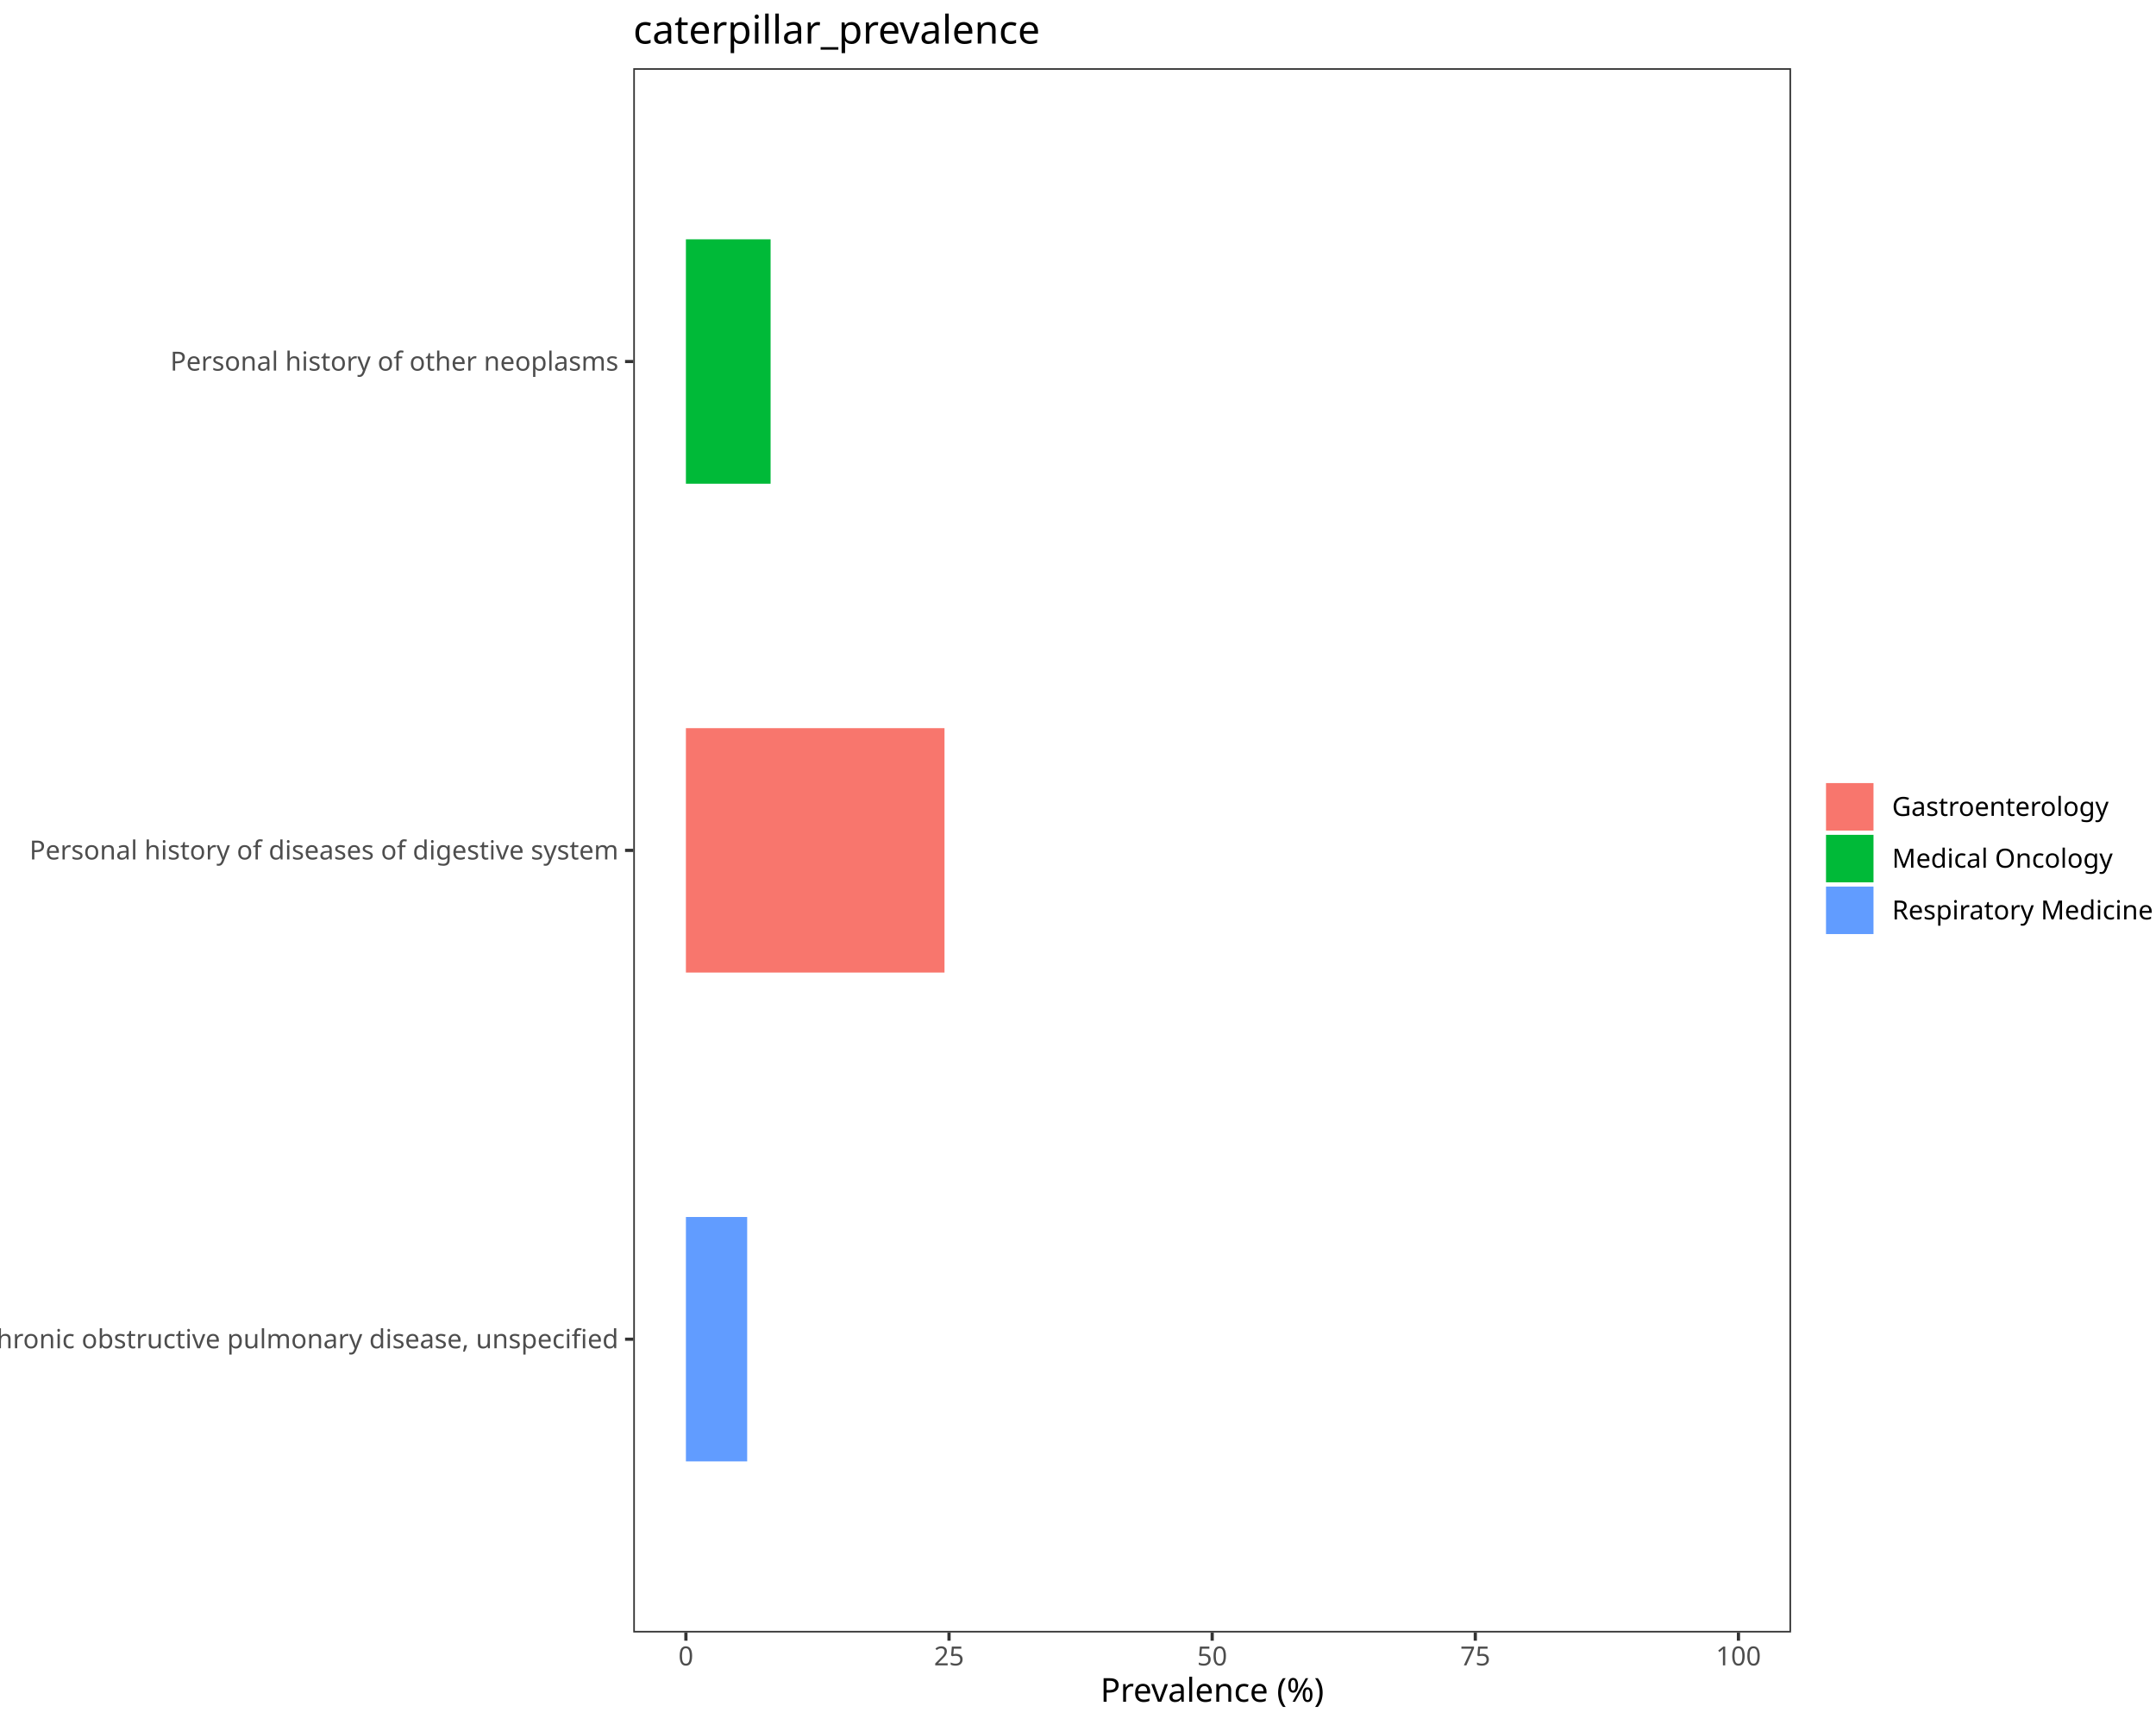
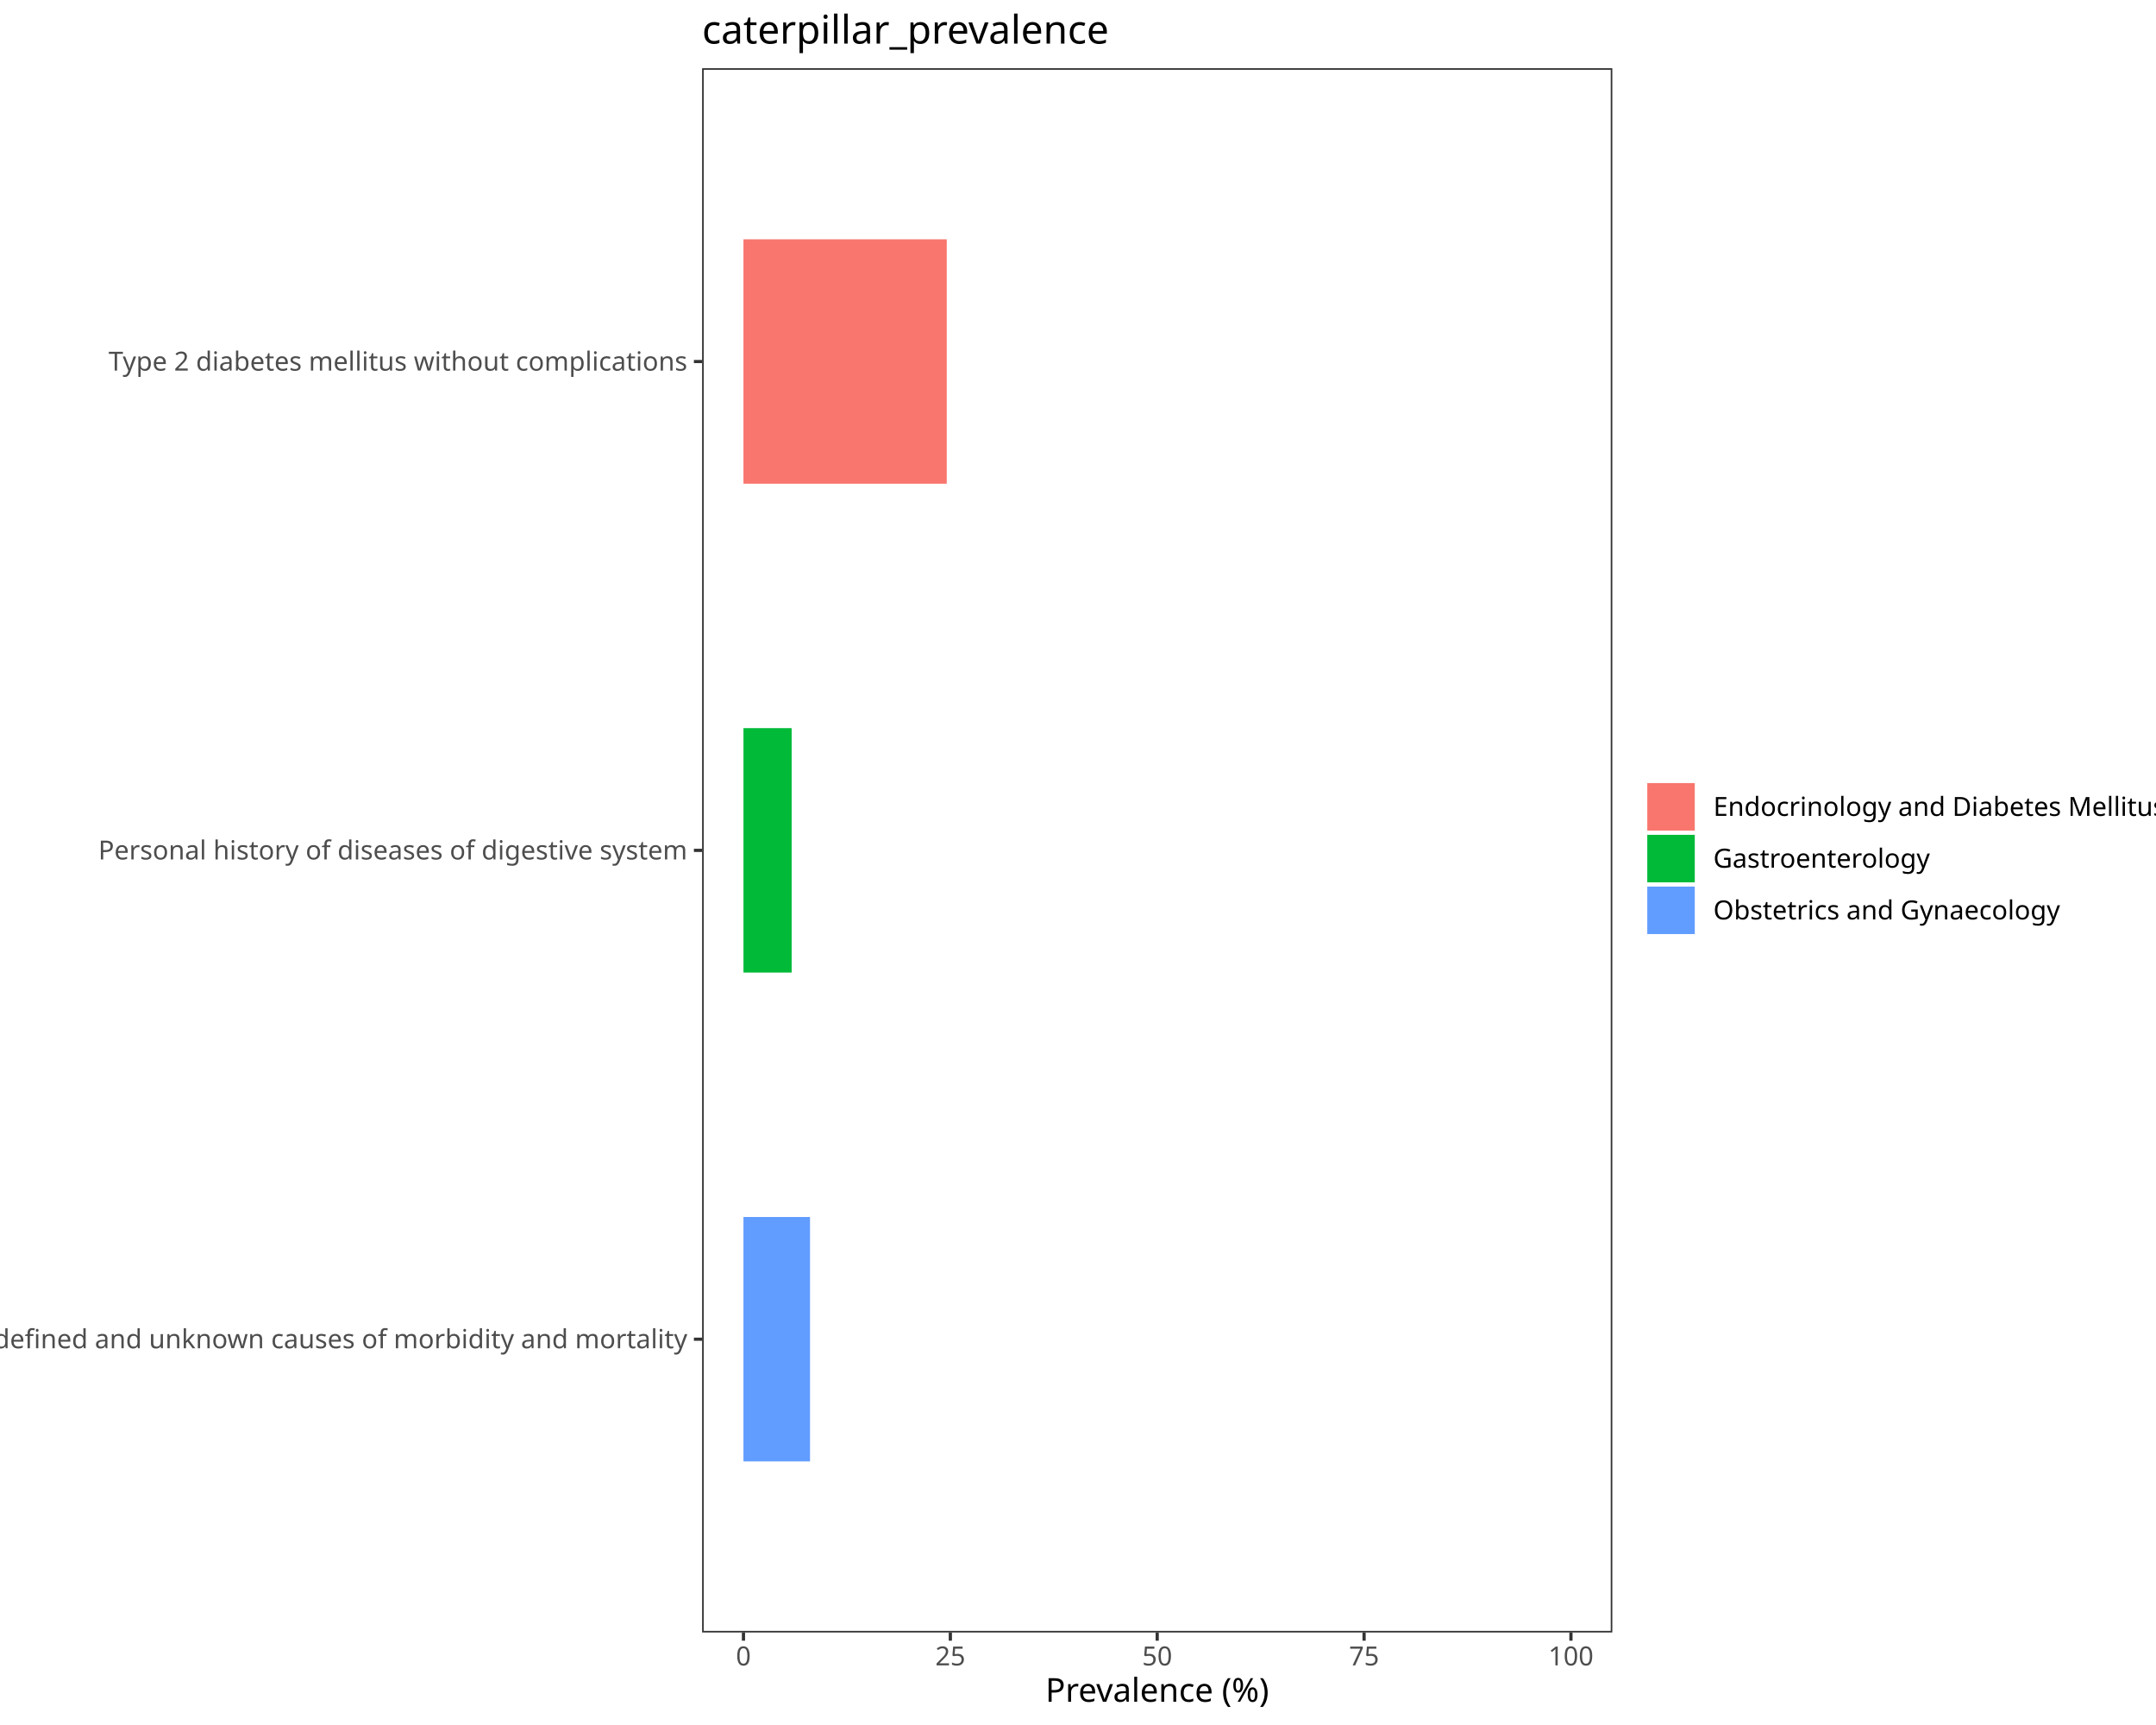
<svg xmlns="http://www.w3.org/2000/svg" class="svglite" data-engine-version="2.0" width="720.00pt" height="576.00pt" viewBox="0 0 720.00 576.00">
  <defs>
    <style type="text/css">
    .svglite line, .svglite polyline, .svglite polygon, .svglite path, .svglite rect, .svglite circle {
      fill: none;
      stroke: #000000;
      stroke-linecap: round;
      stroke-linejoin: round;
      stroke-miterlimit: 10.00;
    }
  </style>
  </defs>
  <rect width="100%" height="100%" style="stroke: none; fill: #FFFFFF;" />
  <defs>
    <clipPath id="cpMC4wMHw3MjAuMDB8MC4wMHw1NzYuMDA=">
      <rect x="0.00" y="0.00" width="720.00" height="576.00" />
    </clipPath>
  </defs>
  <g clip-path="url(#cpMC4wMHw3MjAuMDB8MC4wMHw1NzYuMDA=)">
    <rect x="0.00" y="0.00" width="720.00" height="576.00" style="stroke-width: 1.07; stroke: #FFFFFF; fill: #FFFFFF;" />
  </g>
  <defs>
-     <clipPath id="cpMjExLjQ4fDU5OC4xM3wyMi43OHw1NDUuMTE=">
-       <rect x="211.48" y="22.78" width="386.65" height="522.33" />
+     <clipPath id="cpMjM0LjQ3fDUzOC40NHwyMi43OHw1NDUuMTE=">
+       <rect x="234.47" y="22.78" width="303.97" height="522.33" />
    </clipPath>
  </defs>
-   <g clip-path="url(#cpMjExLjQ4fDU5OC4xM3wyMi43OHw1NDUuMTE=)">
-     <rect x="211.48" y="22.78" width="386.65" height="522.33" style="stroke-width: 1.07; stroke: none; fill: #FFFFFF;" />
-     <rect x="229.06" y="79.91" width="28.28" height="81.61" style="stroke-width: 1.07; stroke: none; stroke-linecap: butt; stroke-linejoin: miter; fill: #00BA38;" />
-     <rect x="229.06" y="406.37" width="20.46" height="81.61" style="stroke-width: 1.07; stroke: none; stroke-linecap: butt; stroke-linejoin: miter; fill: #619CFF;" />
-     <rect x="229.06" y="243.14" width="86.36" height="81.61" style="stroke-width: 1.07; stroke: none; stroke-linecap: butt; stroke-linejoin: miter; fill: #F8766D;" />
-     <rect x="211.48" y="22.78" width="386.65" height="522.33" style="stroke-width: 1.07; stroke: #333333;" />
+   <g clip-path="url(#cpMjM0LjQ3fDUzOC40NHwyMi43OHw1NDUuMTE=)">
+     <rect x="234.47" y="22.78" width="303.97" height="522.33" style="stroke-width: 1.07; stroke: none; fill: #FFFFFF;" />
+     <rect x="248.28" y="406.37" width="22.23" height="81.61" style="stroke-width: 1.07; stroke: none; stroke-linecap: butt; stroke-linejoin: miter; fill: #619CFF;" />
+     <rect x="248.28" y="243.14" width="16.09" height="81.61" style="stroke-width: 1.07; stroke: none; stroke-linecap: butt; stroke-linejoin: miter; fill: #00BA38;" />
+     <rect x="248.28" y="79.91" width="67.89" height="81.61" style="stroke-width: 1.07; stroke: none; stroke-linecap: butt; stroke-linejoin: miter; fill: #F8766D;" />
+     <rect x="234.47" y="22.78" width="303.97" height="522.33" style="stroke-width: 1.07; stroke: #333333;" />
  </g>
  <g clip-path="url(#cpMC4wMHw3MjAuMDB8MC4wMHw1NzYuMDA=)">
-     <text x="206.55" y="450.20" text-anchor="end" style="font-size: 8.80px; fill: #4D4D4D; font-family: sans;" textLength="201.07px" lengthAdjust="spacingAndGlyphs">Chronic obstructive pulmonary disease, unspecified</text>
-     <text x="206.55" y="286.98" text-anchor="end" style="font-size: 8.80px; fill: #4D4D4D; font-family: sans;" textLength="187.37px" lengthAdjust="spacingAndGlyphs">Personal history of diseases of digestive system</text>
-     <text x="206.55" y="123.75" text-anchor="end" style="font-size: 8.80px; fill: #4D4D4D; font-family: sans;" textLength="140.41px" lengthAdjust="spacingAndGlyphs">Personal history of other neoplasms</text>
-     <polyline points="208.74,447.18 211.48,447.18 " style="stroke-width: 1.07; stroke: #333333; stroke-linecap: butt;" />
-     <polyline points="208.74,283.95 211.48,283.95 " style="stroke-width: 1.07; stroke: #333333; stroke-linecap: butt;" />
-     <polyline points="208.74,120.72 211.48,120.72 " style="stroke-width: 1.07; stroke: #333333; stroke-linecap: butt;" />
-     <polyline points="229.06,547.85 229.06,545.11 " style="stroke-width: 1.07; stroke: #333333; stroke-linecap: butt;" />
-     <polyline points="316.93,547.85 316.93,545.11 " style="stroke-width: 1.07; stroke: #333333; stroke-linecap: butt;" />
-     <polyline points="404.81,547.85 404.81,545.11 " style="stroke-width: 1.07; stroke: #333333; stroke-linecap: butt;" />
-     <polyline points="492.68,547.85 492.68,545.11 " style="stroke-width: 1.07; stroke: #333333; stroke-linecap: butt;" />
-     <polyline points="580.56,547.85 580.56,545.11 " style="stroke-width: 1.07; stroke: #333333; stroke-linecap: butt;" />
-     <text x="229.06" y="556.10" text-anchor="middle" style="font-size: 8.80px; fill: #4D4D4D; font-family: sans;" textLength="4.89px" lengthAdjust="spacingAndGlyphs">0</text>
-     <text x="316.93" y="556.10" text-anchor="middle" style="font-size: 8.80px; fill: #4D4D4D; font-family: sans;" textLength="9.79px" lengthAdjust="spacingAndGlyphs">25</text>
-     <text x="404.81" y="556.10" text-anchor="middle" style="font-size: 8.80px; fill: #4D4D4D; font-family: sans;" textLength="9.79px" lengthAdjust="spacingAndGlyphs">50</text>
-     <text x="492.68" y="556.10" text-anchor="middle" style="font-size: 8.80px; fill: #4D4D4D; font-family: sans;" textLength="9.79px" lengthAdjust="spacingAndGlyphs">75</text>
-     <text x="580.56" y="556.10" text-anchor="middle" style="font-size: 8.80px; fill: #4D4D4D; font-family: sans;" textLength="14.68px" lengthAdjust="spacingAndGlyphs">100</text>
-     <text x="404.81" y="568.24" text-anchor="middle" style="font-size: 11.00px; font-family: sans;" textLength="75.21px" lengthAdjust="spacingAndGlyphs">Prevalence (%)</text>
-     <rect x="609.09" y="255.29" width="105.43" height="57.32" style="stroke-width: 1.07; stroke: none; fill: #FFFFFF;" />
-     <rect x="609.09" y="260.77" width="17.28" height="17.28" style="stroke-width: 1.07; stroke: none; fill: #FFFFFF;" />
-     <rect x="609.80" y="261.48" width="15.86" height="15.86" style="stroke-width: 1.07; stroke: none; stroke-linecap: butt; stroke-linejoin: miter; fill: #F8766D;" />
-     <rect x="609.09" y="278.05" width="17.28" height="17.28" style="stroke-width: 1.07; stroke: none; fill: #FFFFFF;" />
-     <rect x="609.80" y="278.76" width="15.86" height="15.86" style="stroke-width: 1.07; stroke: none; stroke-linecap: butt; stroke-linejoin: miter; fill: #00BA38;" />
-     <rect x="609.09" y="295.33" width="17.28" height="17.28" style="stroke-width: 1.07; stroke: none; fill: #FFFFFF;" />
-     <rect x="609.80" y="296.04" width="15.86" height="15.86" style="stroke-width: 1.07; stroke: none; stroke-linecap: butt; stroke-linejoin: miter; fill: #619CFF;" />
-     <text x="631.85" y="272.44" style="font-size: 8.80px; font-family: sans;" textLength="67.52px" lengthAdjust="spacingAndGlyphs">Gastroenterology</text>
-     <text x="631.85" y="289.72" style="font-size: 8.80px; font-family: sans;" textLength="69.96px" lengthAdjust="spacingAndGlyphs">Medical Oncology</text>
-     <text x="631.85" y="307.00" style="font-size: 8.80px; font-family: sans;" textLength="82.67px" lengthAdjust="spacingAndGlyphs">Respiratory Medicine</text>
-     <text x="211.48" y="14.56" style="font-size: 13.20px; font-family: sans;" textLength="129.15px" lengthAdjust="spacingAndGlyphs">caterpillar_prevalence</text>
+     <text x="229.54" y="450.20" text-anchor="end" style="font-size: 8.80px; fill: #4D4D4D; font-family: sans;" textLength="224.06px" lengthAdjust="spacingAndGlyphs">Ill-defined and unknown causes of morbidity and mortality</text>
+     <text x="229.54" y="286.98" text-anchor="end" style="font-size: 8.80px; fill: #4D4D4D; font-family: sans;" textLength="187.37px" lengthAdjust="spacingAndGlyphs">Personal history of diseases of digestive system</text>
+     <text x="229.54" y="123.75" text-anchor="end" style="font-size: 8.80px; fill: #4D4D4D; font-family: sans;" textLength="181.00px" lengthAdjust="spacingAndGlyphs">Type 2 diabetes mellitus without complications</text>
+     <polyline points="231.73,447.18 234.47,447.18 " style="stroke-width: 1.07; stroke: #333333; stroke-linecap: butt;" />
+     <polyline points="231.73,283.95 234.47,283.95 " style="stroke-width: 1.07; stroke: #333333; stroke-linecap: butt;" />
+     <polyline points="231.73,120.72 234.47,120.72 " style="stroke-width: 1.07; stroke: #333333; stroke-linecap: butt;" />
+     <polyline points="248.28,547.85 248.28,545.11 " style="stroke-width: 1.07; stroke: #333333; stroke-linecap: butt;" />
+     <polyline points="317.37,547.85 317.37,545.11 " style="stroke-width: 1.07; stroke: #333333; stroke-linecap: butt;" />
+     <polyline points="386.45,547.85 386.45,545.11 " style="stroke-width: 1.07; stroke: #333333; stroke-linecap: butt;" />
+     <polyline points="455.54,547.85 455.54,545.11 " style="stroke-width: 1.07; stroke: #333333; stroke-linecap: butt;" />
+     <polyline points="524.62,547.85 524.62,545.11 " style="stroke-width: 1.07; stroke: #333333; stroke-linecap: butt;" />
+     <text x="248.28" y="556.10" text-anchor="middle" style="font-size: 8.80px; fill: #4D4D4D; font-family: sans;" textLength="4.89px" lengthAdjust="spacingAndGlyphs">0</text>
+     <text x="317.37" y="556.10" text-anchor="middle" style="font-size: 8.80px; fill: #4D4D4D; font-family: sans;" textLength="9.79px" lengthAdjust="spacingAndGlyphs">25</text>
+     <text x="386.45" y="556.10" text-anchor="middle" style="font-size: 8.80px; fill: #4D4D4D; font-family: sans;" textLength="9.79px" lengthAdjust="spacingAndGlyphs">50</text>
+     <text x="455.54" y="556.10" text-anchor="middle" style="font-size: 8.80px; fill: #4D4D4D; font-family: sans;" textLength="9.79px" lengthAdjust="spacingAndGlyphs">75</text>
+     <text x="524.62" y="556.10" text-anchor="middle" style="font-size: 8.80px; fill: #4D4D4D; font-family: sans;" textLength="14.68px" lengthAdjust="spacingAndGlyphs">100</text>
+     <text x="386.45" y="568.24" text-anchor="middle" style="font-size: 11.00px; font-family: sans;" textLength="75.21px" lengthAdjust="spacingAndGlyphs">Prevalence (%)</text>
+     <rect x="549.40" y="255.29" width="165.12" height="57.32" style="stroke-width: 1.07; stroke: none; fill: #FFFFFF;" />
+     <rect x="549.40" y="260.77" width="17.28" height="17.28" style="stroke-width: 1.07; stroke: none; fill: #FFFFFF;" />
+     <rect x="550.11" y="261.48" width="15.86" height="15.86" style="stroke-width: 1.07; stroke: none; stroke-linecap: butt; stroke-linejoin: miter; fill: #F8766D;" />
+     <rect x="549.40" y="278.05" width="17.28" height="17.28" style="stroke-width: 1.07; stroke: none; fill: #FFFFFF;" />
+     <rect x="550.11" y="278.76" width="15.86" height="15.86" style="stroke-width: 1.07; stroke: none; stroke-linecap: butt; stroke-linejoin: miter; fill: #00BA38;" />
+     <rect x="549.40" y="295.33" width="17.28" height="17.28" style="stroke-width: 1.07; stroke: none; fill: #FFFFFF;" />
+     <rect x="550.11" y="296.04" width="15.86" height="15.86" style="stroke-width: 1.07; stroke: none; stroke-linecap: butt; stroke-linejoin: miter; fill: #619CFF;" />
+     <text x="572.16" y="272.44" style="font-size: 8.80px; font-family: sans;" textLength="142.36px" lengthAdjust="spacingAndGlyphs">Endocrinology and Diabetes Mellitus</text>
+     <text x="572.16" y="289.72" style="font-size: 8.80px; font-family: sans;" textLength="67.52px" lengthAdjust="spacingAndGlyphs">Gastroenterology</text>
+     <text x="572.16" y="307.00" style="font-size: 8.80px; font-family: sans;" textLength="110.57px" lengthAdjust="spacingAndGlyphs">Obstetrics and Gynaecology</text>
+     <text x="234.47" y="14.56" style="font-size: 13.20px; font-family: sans;" textLength="129.15px" lengthAdjust="spacingAndGlyphs">caterpillar_prevalence</text>
  </g>
</svg>
